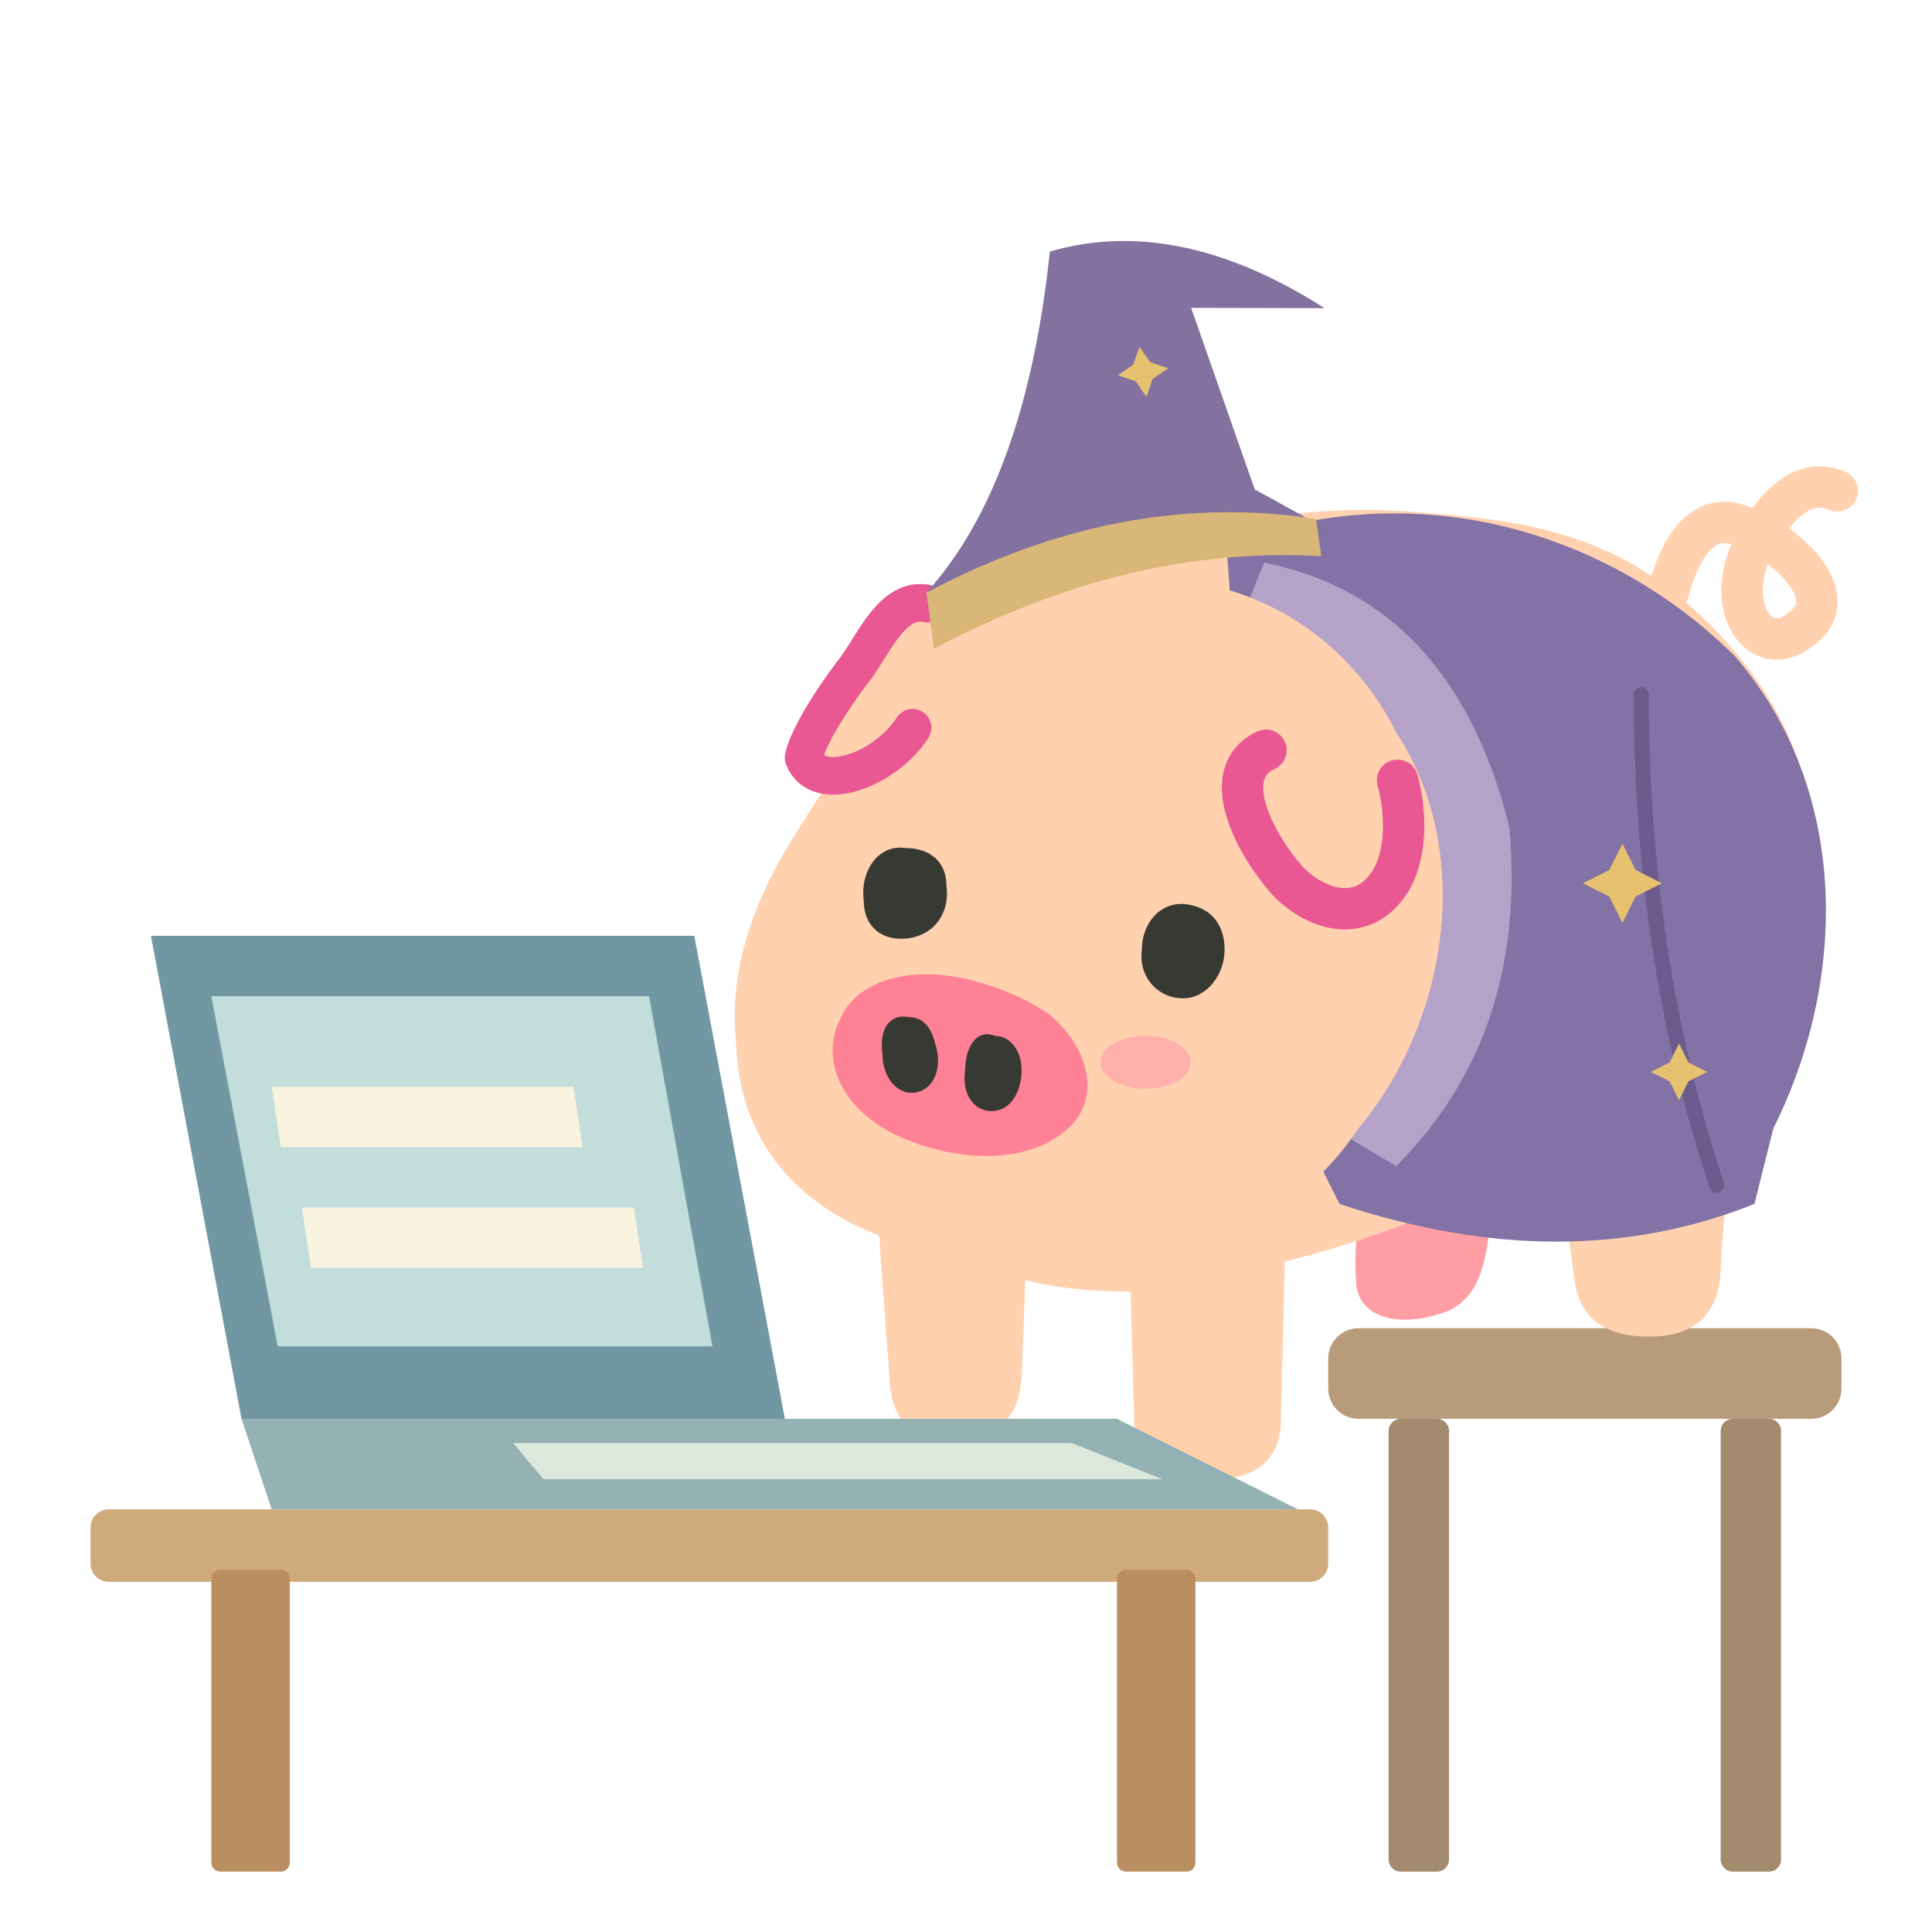
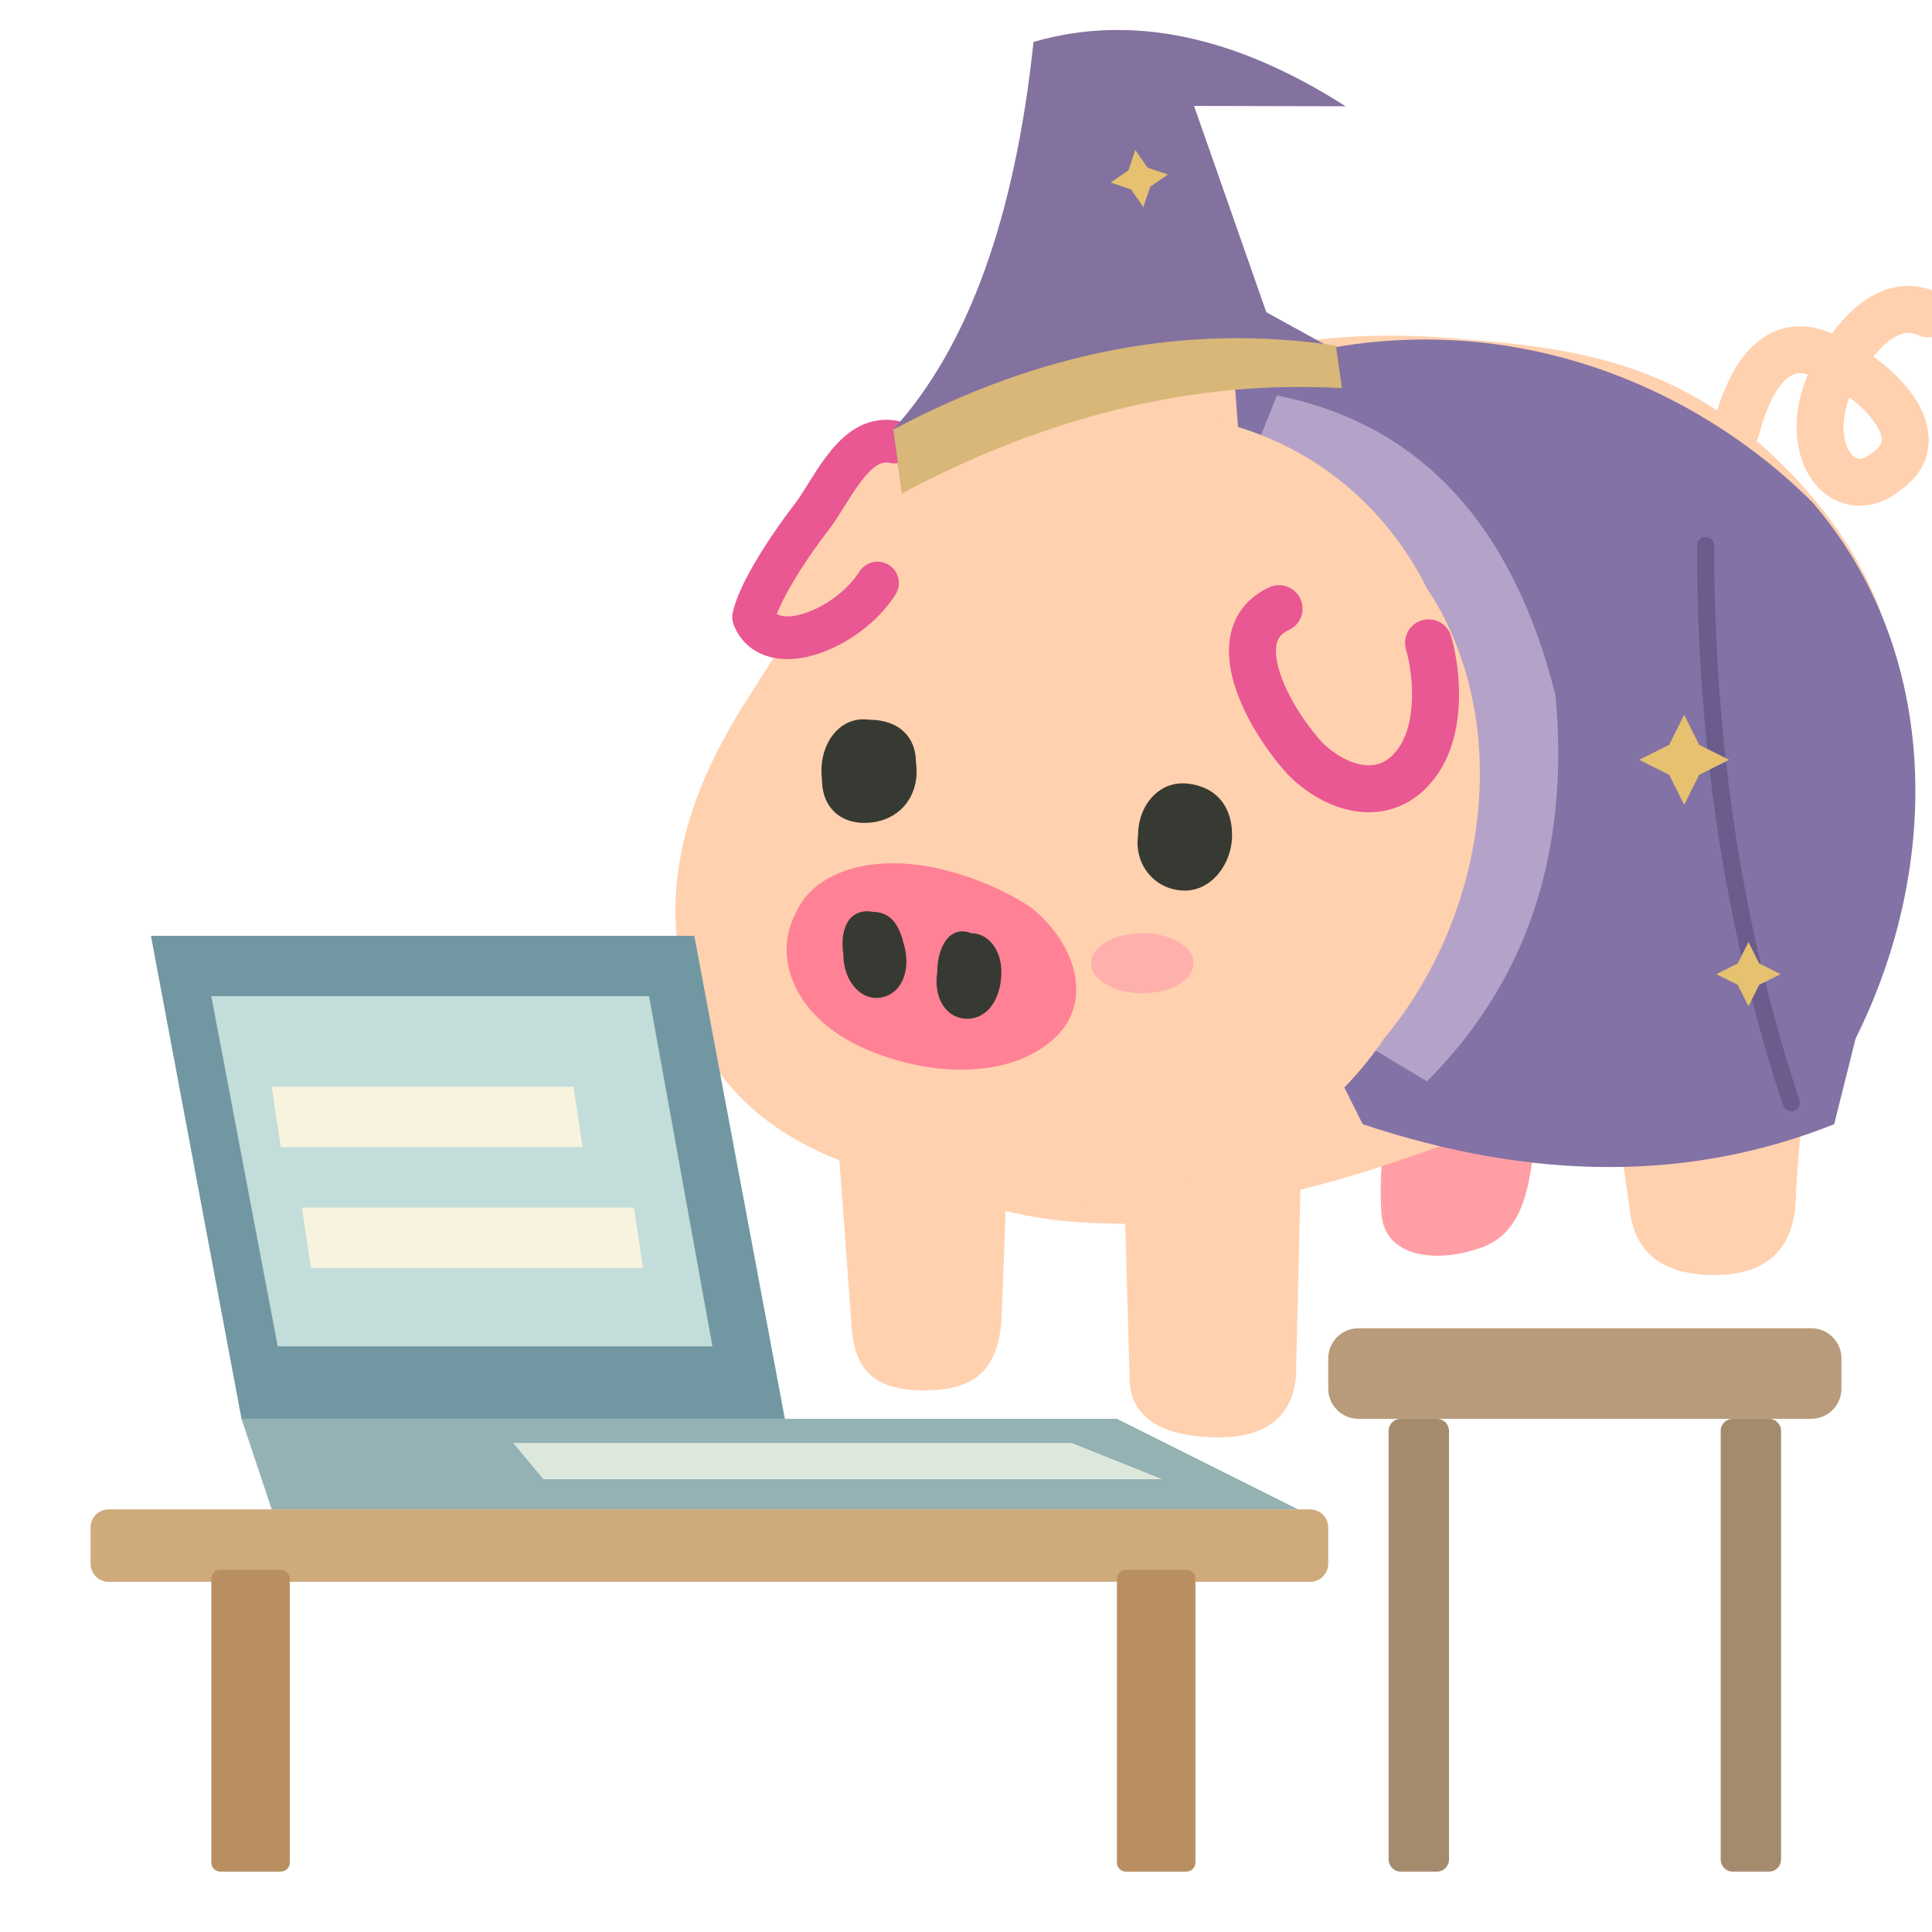
<svg xmlns="http://www.w3.org/2000/svg" width="64" height="64" viewBox="0 0 64 64" role="img" aria-label="巫师猪·工作">
  <rect x="44" y="44" width="17" height="3" rx="1" fill="#B79B7A" />
  <rect x="46" y="47" width="2" height="15" rx="0.4" fill="#A58B6E" />
  <rect x="57" y="47" width="2" height="15" rx="0.4" fill="#A58B6E" />
  <g transform="translate(21 6) scale(0.71)">
-     <g transform="translate(3 9) scale(.88)">
+     <g>
      <g transform="translate(-7.17 -0.78) scale(0.1993)" stroke-linecap="round" stroke-linejoin="round">
        <path fill="#FF9FA5" d="M214 210C213 221 210 232 211 246C212 256 224 257 233 254C244 251 246 240 247 225L248 211Z" />
        <path d="M294 62C298 47 305 40 315 45C327 50 341 64 329 72C319 80 309 67 316 51C322 39 330 31 339 35" fill="none" stroke="#FFD1AF" stroke-width="11" />
        <path fill="#FFD1AF" d="M110 70C155 46 192 37 231 41C259 43 279 48 298 64C320 83 332 105 332 128C333 146 326 163 319 180C312 197 309 223 308 241C308 254 301 260 289 260C277 260 270 255 269 244L267 230C266 222 261 219 253 220C231 227 213 235 192 240L191 282C191 292 185 298 173 298C159 298 152 293 152 284L151 248C140 248 131 247 123 245L122 271C121 282 116 287 104 287C93 287 88 283 87 273L84 232C63 224 52 210 48 192C42 170 48 148 62 126C69 115 75 106 80 94C87 79 96 68 110 70Z" />
        <path fill="#FFD1AF" d="M63 107C64 97 75 81 84 68C90 58 102 58 108 66L115 87L90 113Z" />
      </g>
      <path d="M28 9C39 5 49 9 55 15C61 22 61 32 57 40L56 44Q46 48 34 44L30 36Z" fill="#8372A5" />
      <path d="M30 10Q40 12 43 24Q44 35 37 42L32 39Q41 29 34 18L28 15Z" fill="#B5A2C8" />
      <path d="M50 17Q50 31 54 43" fill="none" stroke="#6C5B8D" stroke-width="0.8" stroke-linecap="round" stroke-linejoin="round" />
      <g transform="translate(49 27) scale(0.7)">
        <path d="M0-3L1-1L3 0L1 1L0 3L-1 1L-3 0L-1-1Z" fill="#E5C170" />
      </g>
      <g transform="translate(52 37) scale(0.5)">
        <path d="M0-3L1-1L3 0L1 1L0 3L-1 1L-3 0L-1-1Z" fill="#E5C170" />
      </g>
      <path d="M14 14C23 8 33 11 37 19C41 25 40 34 35 40C31 46 23 49 15 47C7 46 2 42 2 35C2 27 8 20 14 14Z" fill="#FFD1AF" />
      <g transform="translate(-7.17 -0.78) scale(0.1993)" stroke-linecap="round" stroke-linejoin="round">
        <path d="M97 65C88 63 83 75 78 82C71 91 65 101 64 106C68 116 86 109 93 98" fill="none" stroke="#E95892" stroke-width="10" />
        <path d="M187 104C174 110 184 129 193 139C201 147 213 150 220 139C225 131 224 119 222 112" fill="none" stroke="#E95892" stroke-width="11" />
        <path fill="#373A32" d="M91 130C84 129 79 136 80 144C80 151 85 155 92 154C99 153 103 147 102 140C102 134 98 130 91 130Z" />
        <path fill="#373A32" d="M166 145C159 144 154 150 154 157C153 164 158 170 165 170C171 170 176 164 176 157C176 151 173 146 166 145Z" />
        <path fill="#FF8195" d="M108 165C91 161 78 166 74 175C68 186 74 200 90 207C106 214 125 214 135 204C143 196 140 183 129 174C123 170 116 167 108 165Z" />
        <path fill="#373A32" d="M92 175C87 174 84 178 85 185C85 191 89 196 94 195C99 194 101 188 99 182C98 178 96 175 92 175Z" />
        <path fill="#373A32" d="M115 180C110 178 107 183 107 189C106 195 109 200 114 200C119 200 122 195 122 189C122 184 119 180 115 180Z" />
      </g>
      <ellipse cx="23.72" cy="36.49" rx="2.39" ry="1.4" fill="#FFAFAC" />
      <g transform="translate(0 1.2) rotate(-8 22 9)">
        <path d="M12 9Q18 4 21-8Q28-9 35-3L28-4L30 6L34 9Q22 6 12 12Z" fill="#83719F" />
        <path d="M12 9Q23 5 33 8L33 10Q23 8 12 12Z" fill="#D8B778" />
        <g transform="translate(25 -1) scale(0.45)">
          <path d="M0-3L1-1L3 0L1 1L0 3L-1 1L-3 0L-1-1Z" fill="#E5C170" />
        </g>
      </g>
    </g>
  </g>
  <path d="M5 31H23L26 47H8Z" fill="#7198A2" />
  <path d="M7 33H21.5L23.6 44.6H9.2Z" fill="#C3DDDA" />
  <path d="M9 36H19L19.3 38H9.3ZM10 40H21L21.3 42H10.3Z" fill="#F8F3DE" />
  <path d="M8 47H37L43 50H9Z" fill="#94B1B4" />
  <path d="M17 47.8H35.5L38.5 49H18Z" fill="#DDE8DD" />
  <rect x="3" y="50" width="41" height="2.4" rx="0.6" fill="#CFAB7C" />
  <rect x="7" y="52" width="2.6" height="10" rx="0.3" fill="#B98F62" />
  <rect x="37" y="52" width="2.6" height="10" rx="0.3" fill="#B98F62" />
</svg>
